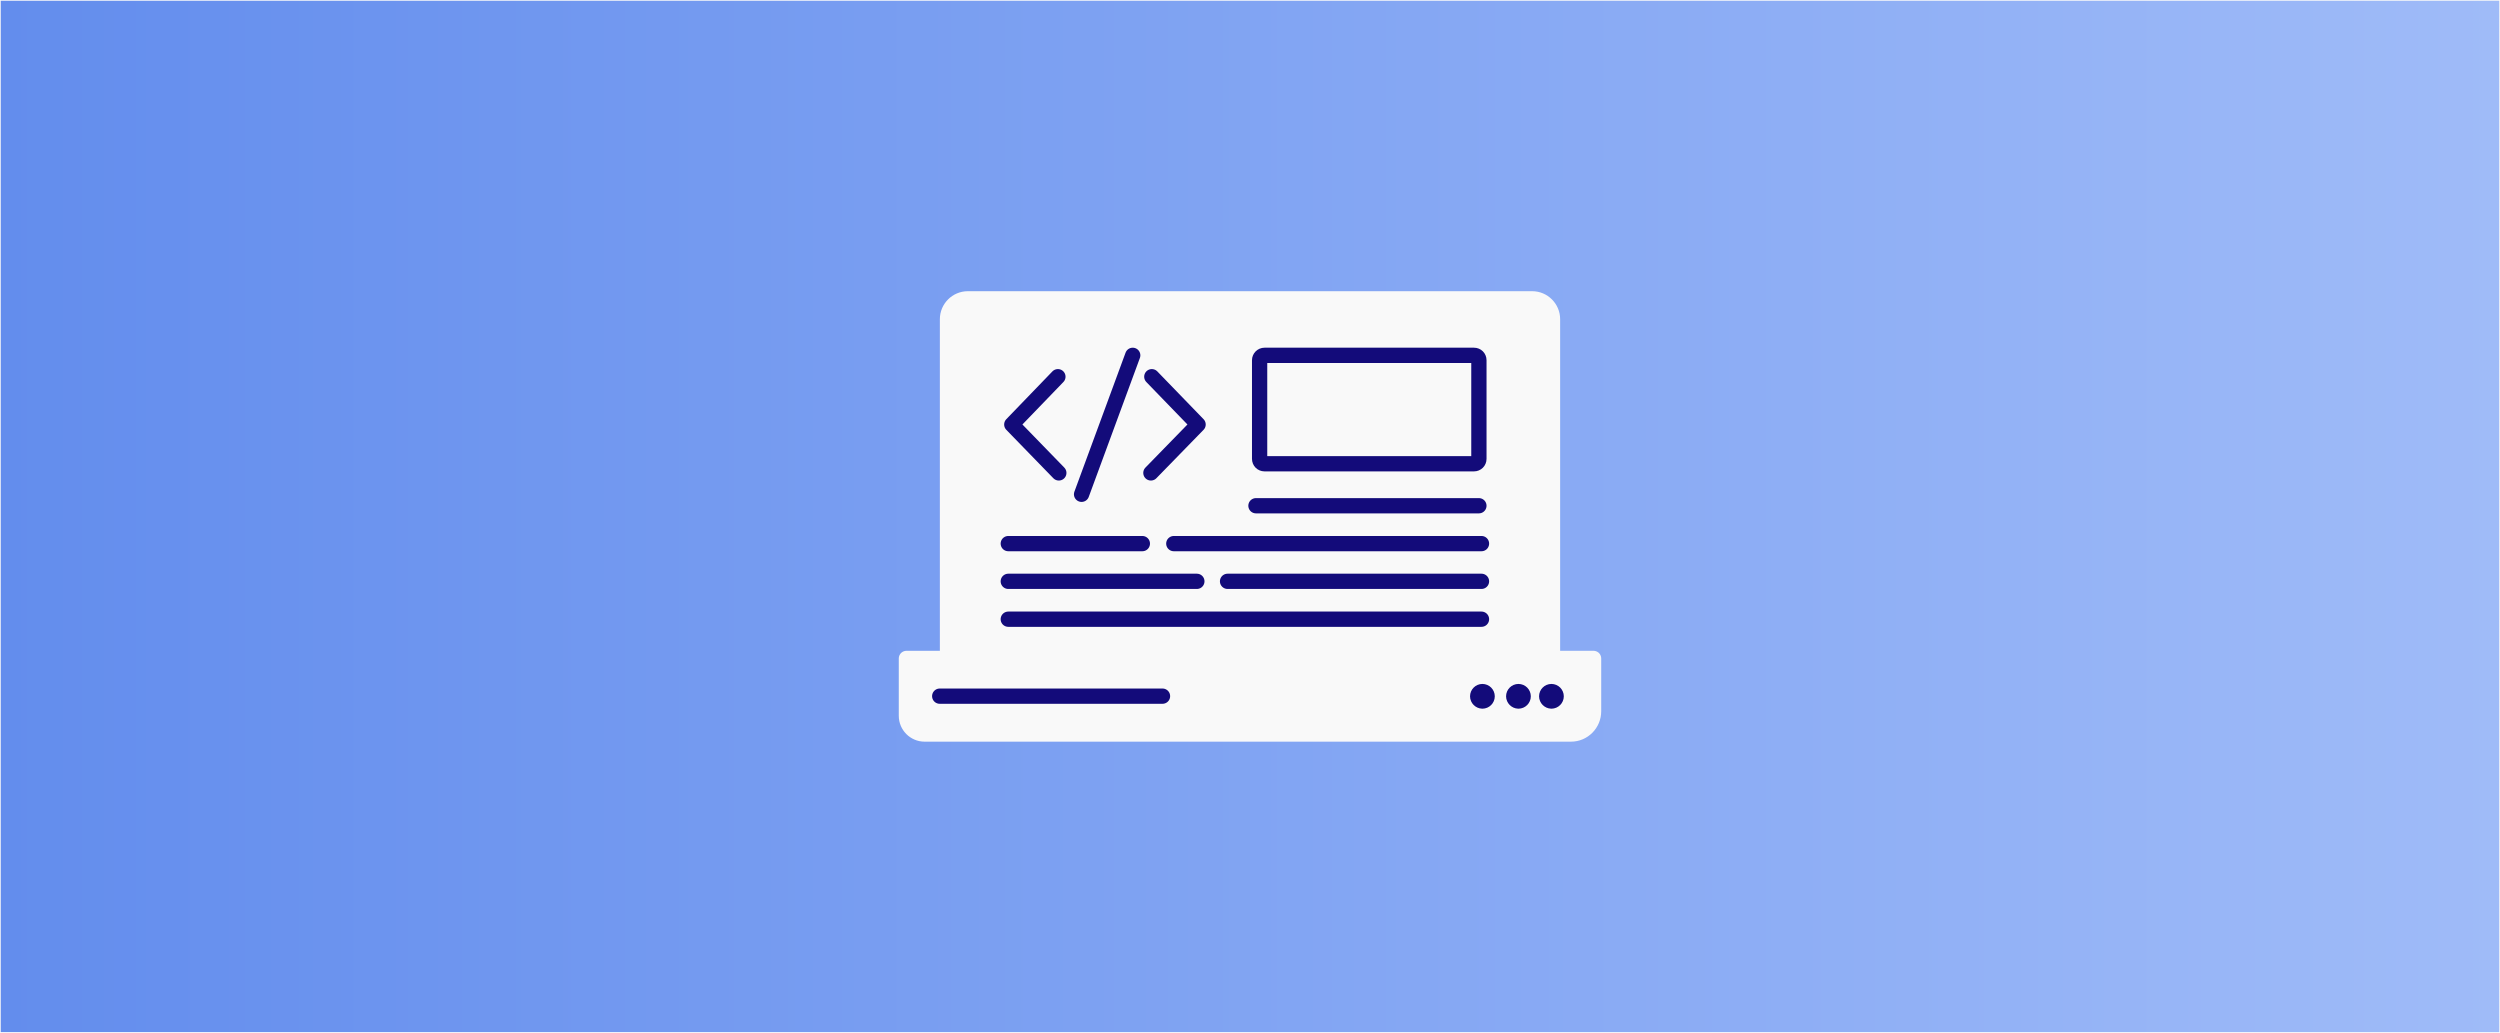
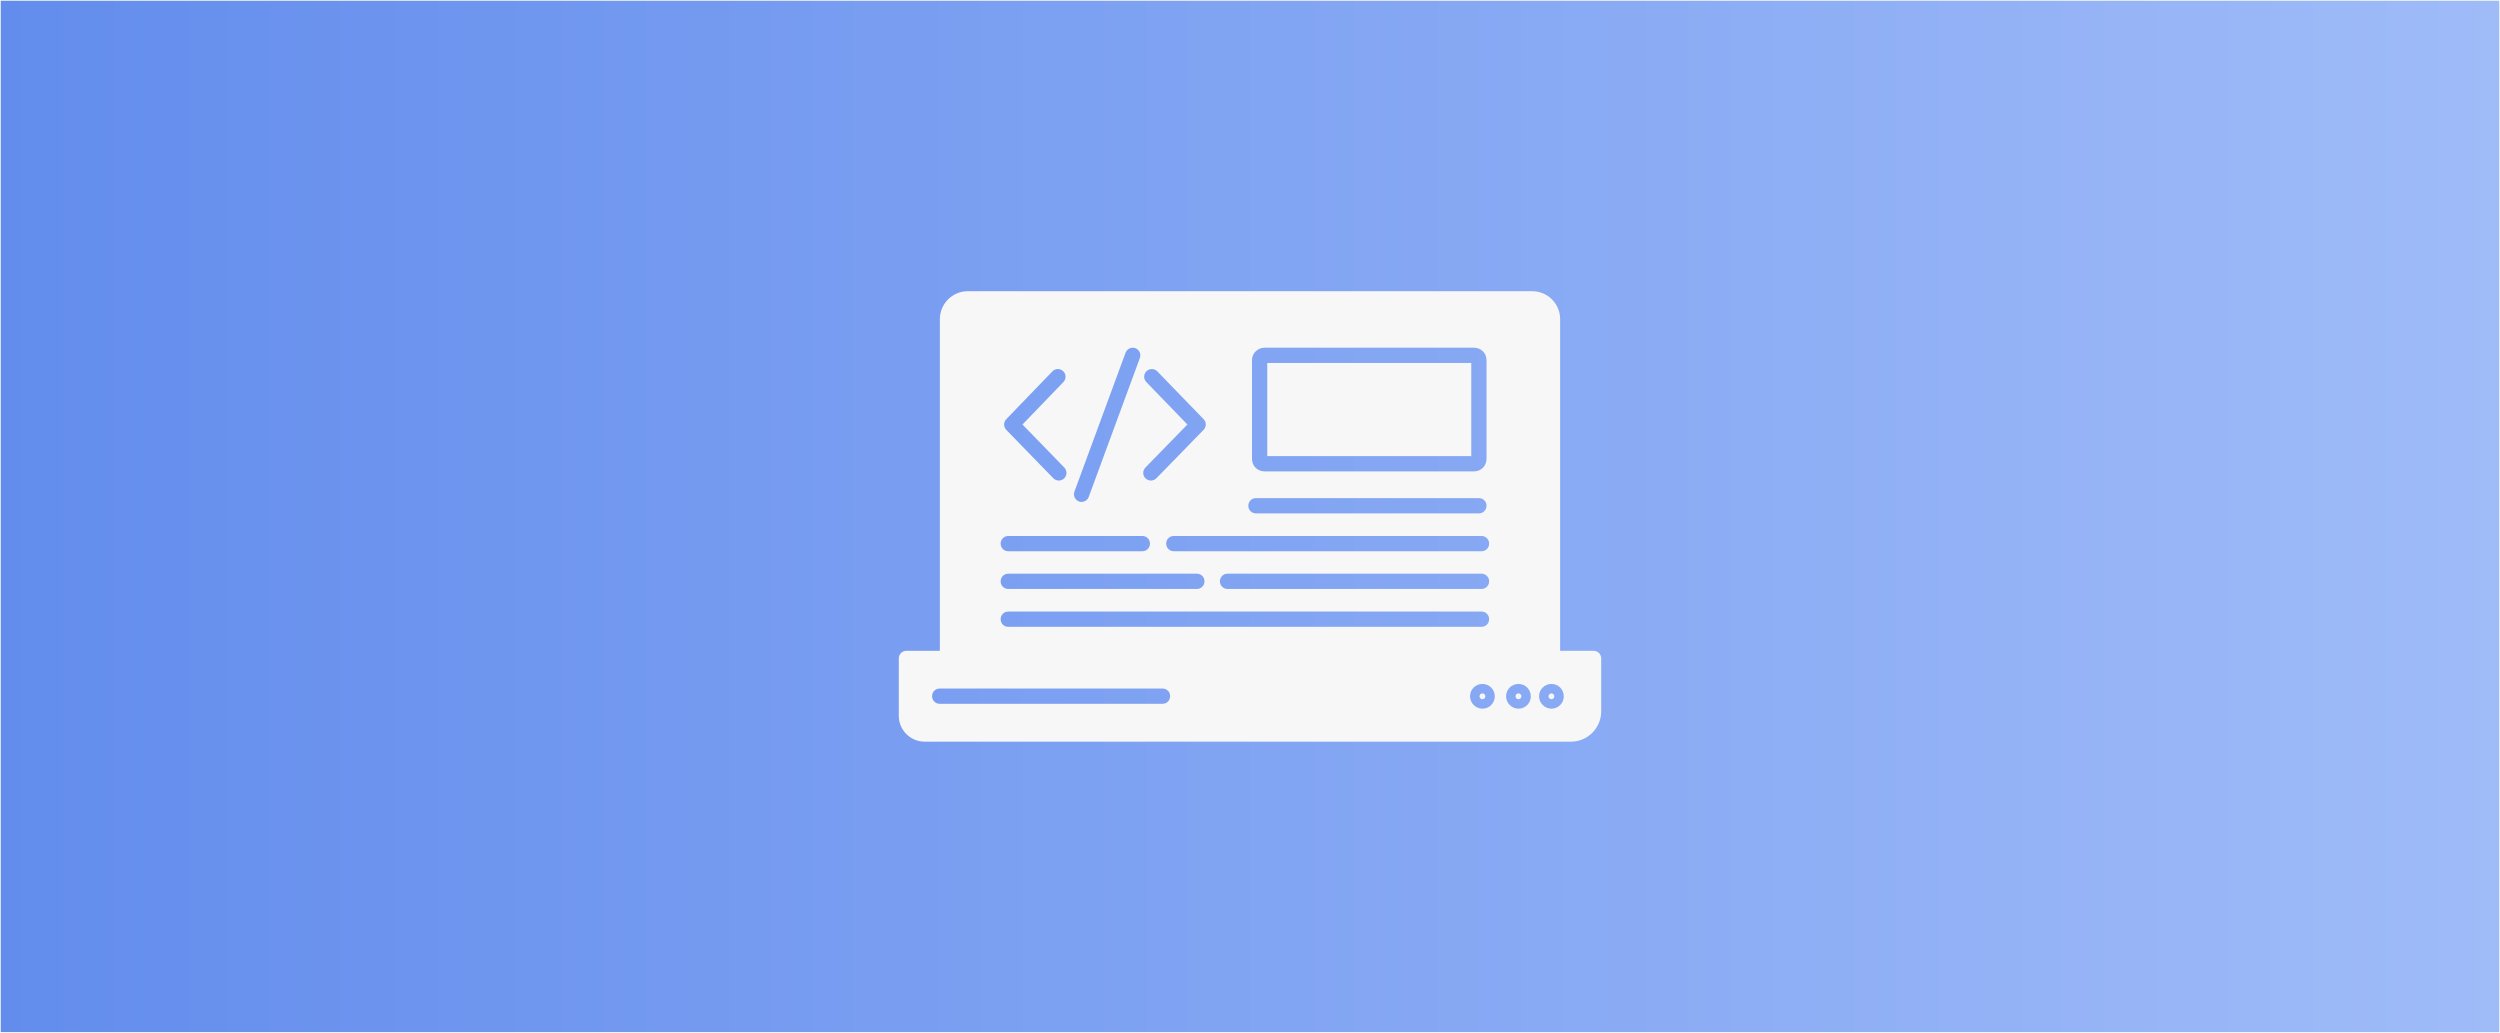
<svg xmlns="http://www.w3.org/2000/svg" version="1.1" id="Layer_1" x="0px" y="0px" viewBox="0 0 1637.2 676.4" style="enable-background:new 0 0 1637.2 676.4;" xml:space="preserve">
  <style type="text/css">
	.st0{fill:url(#SVGID_1_);stroke:#F9F9F9;stroke-miterlimit:10;}
- 	.st1{fill:#F9F9F9;stroke:#F9F9F9;stroke-width:10;stroke-linecap:round;stroke-linejoin:round;stroke-miterlimit:2.613;}
- 	.st2{fill:none;stroke:#130B7A;stroke-width:10;stroke-linecap:round;stroke-linejoin:round;stroke-miterlimit:2.613;}
+ 	.st1{fill:#F7F7F7;}
</style>
-   <g id="Layer_2">
-     <linearGradient id="SVGID_1_" gradientUnits="userSpaceOnUse" x1="0" y1="339.8" x2="1637.2" y2="339.8" gradientTransform="matrix(1 0 0 -1 0 678)">
+   <g>
+     <linearGradient id="SVGID_1_" gradientUnits="userSpaceOnUse" x1="0" y1="452.2" x2="1637.2" y2="452.2" gradientTransform="matrix(1 0 0 1 0 -114)">
      <stop offset="0" style="stop-color:#638DED" />
      <stop offset="1" style="stop-color:#9FBBF8" />
    </linearGradient>
    <rect class="st0" width="1637.2" height="676.4" />
  </g>
  <g id="Layer_1_1_">
    <g>
-       <path class="st1" d="M620.5,431.1h396.2V209c0-7.3-6-13.3-13.3-13.3H633.8c-7.3,0-13.3,6-13.3,13.3V431.1z" />
-       <path class="st2" d="M828.1,232.7h137.2c1.8,0,3.2,1.4,3.2,3.2v64.6c0,1.8-1.4,3.2-3.2,3.2H828.1c-1.8,0-3.2-1.4-3.2-3.2v-64.6    C824.9,234.2,826.3,232.7,828.1,232.7z" />
-       <path class="st1" d="M1028.8,480.7c8.2,0,14.8-6.7,14.8-14.9v-34.6h-450v37.6c0,6.5,5.3,11.9,11.9,11.9H1028.8" />
-       <line class="st2" x1="615.4" y1="455.9" x2="761.3" y2="455.9" />
-       <path class="st2" d="M970.8,459.1c1.7,0,3.1-1.4,3.1-3.1s-1.4-3.1-3.1-3.1s-3.1,1.4-3.1,3.1C967.7,457.6,969.1,459.1,970.8,459.1" />
-       <path class="st2" d="M994.4,459.1c1.7,0,3.1-1.4,3.1-3.1s-1.4-3.1-3.1-3.1c-1.7,0-3.1,1.4-3.1,3.1    C991.3,457.6,992.7,459.1,994.4,459.1" />
-       <path class="st2" d="M1016,459.1c1.7,0,3.1-1.4,3.1-3.1s-1.4-3.1-3.1-3.1c-1.7,0-3.1,1.4-3.1,3.1    C1012.9,457.6,1014.3,459.1,1016,459.1" />
-       <line class="st2" x1="822.5" y1="331.2" x2="968.5" y2="331.2" />
+       <path class="st1" d="M1016.7,436.1H620.5c-2.8,0-5-2.2-5-5V209c0-10.1,8.2-18.3,18.3-18.3h369.6c10.1,0,18.3,8.2,18.3,18.3v222.1    C1021.7,433.9,1019.5,436.1,1016.7,436.1z M625.5,426.1h386.2V209c0-4.6-3.7-8.3-8.3-8.3H633.8c-4.6,0-8.3,3.7-8.3,8.3V426.1z" />
+       <path class="st1" d="M1028.8,485.7H605.5c-9.3,0-16.9-7.6-16.9-16.9v-37.6c0-2.8,2.2-5,5-5h450c2.8,0,5,2.2,5,5v34.6    C1048.6,476.8,1039.7,485.7,1028.8,485.7z M598.6,436.2v32.6c0,3.8,3.1,6.9,6.9,6.9h423.3c5.4,0,9.8-4.4,9.8-9.9v-29.6H598.6z" />
      <g>
-         <line class="st2" x1="970.2" y1="356" x2="768.7" y2="356" />
-         <line class="st2" x1="748.1" y1="356" x2="660.3" y2="356" />
+         <path class="st1" d="M994.4,454.1c-1.1,0-1.9,0.8-1.9,1.9s0.8,1.9,1.9,1.9s1.9-0.8,1.9-1.9C996.3,454.9,995.5,454.1,994.4,454.1z     " />
+         <path class="st1" d="M970.8,454.1c-1.1,0-1.9,0.8-1.9,1.9s0.8,1.9,1.9,1.9s1.9-0.8,1.9-1.9C972.7,454.9,971.9,454.1,970.8,454.1z     " />
+         <circle class="st1" cx="1016" cy="456" r="1.9" />
+         <path class="st1" d="M593.6,431.2v37.6c0,6.5,5.3,11.9,11.9,11.9h423.3c8.2,0,14.8-6.7,14.8-14.9v-34.6H593.6z M761.3,460.9     H615.4c-2.8,0-5-2.2-5-5s2.2-5,5-5h145.9c2.8,0,5,2.2,5,5S764.1,460.9,761.3,460.9z M970.8,464.1c-4.4,0-8.1-3.7-8.1-8.1     c0-4.5,3.6-8.1,8.1-8.1c4.5,0,8.1,3.6,8.1,8.1S975.3,464.1,970.8,464.1z M994.4,464.1c-4.4,0-8.1-3.7-8.1-8.1     c0-4.5,3.6-8.1,8.1-8.1c4.5,0,8.1,3.6,8.1,8.1S998.9,464.1,994.4,464.1z M1016,464.1c-4.4,0-8.1-3.7-8.1-8.1     c0-4.5,3.6-8.1,8.1-8.1s8.1,3.6,8.1,8.1S1020.5,464.1,1016,464.1z" />
      </g>
      <g>
-         <line class="st2" x1="660.3" y1="380.7" x2="783.8" y2="380.7" />
-         <line class="st2" x1="803.9" y1="380.7" x2="970.2" y2="380.7" />
-       </g>
-       <line class="st2" x1="660.3" y1="405.5" x2="970.2" y2="405.5" />
-       <g>
-         <polyline class="st2" points="692.8,246.7 662.6,278 693.4,309.7    " />
-         <polyline class="st2" points="754.3,246.7 784.6,278 753.7,309.7    " />
-         <line class="st2" x1="741.8" y1="232.7" x2="708.3" y2="323.7" />
+         <path class="st1" d="M1003.4,195.7H633.8c-7.3,0-13.3,6-13.3,13.3v222.1h396.2V209C1016.7,201.7,1010.7,195.7,1003.4,195.7z      M819.9,235.9c0-4.5,3.7-8.2,8.2-8.2h137.2c4.6,0,8.2,3.6,8.2,8.2v64.6c0,4.6-3.6,8.2-8.2,8.2H828.1c-4.6,0-8.2-3.6-8.2-8.2     V235.9z M822.5,326.2h146c2.8,0,5,2.2,5,5s-2.2,5-5,5h-146c-2.8,0-5-2.2-5-5S819.7,326.2,822.5,326.2z M750.7,250.2     c-1.9-2-1.9-5.1,0.1-7.1c2-1.9,5.1-1.9,7.1,0.1l30.3,31.3c1.9,1.9,1.9,5,0,7l-30.9,31.7c-1,1-2.3,1.5-3.6,1.5     c-1.3,0-2.5-0.5-3.5-1.4c-2-1.9-2-5.1-0.1-7.1l27.5-28.2L750.7,250.2z M703.6,322l33.5-91c1-2.6,3.8-3.9,6.4-3     c2.6,1,3.9,3.8,3,6.4l-33.5,91c-0.7,2-2.7,3.3-4.7,3.3c-0.6,0-1.2-0.1-1.7-0.3C704,327.4,702.7,324.6,703.6,322z M659,274.5     l30.2-31.3c1.9-2,5.1-2,7.1-0.1c2,1.9,2,5.1,0.1,7.1L669.6,278l27.4,28.2c1.9,2,1.9,5.1-0.1,7.1c-1,0.9-2.2,1.4-3.5,1.4     c-1.3,0-2.6-0.5-3.6-1.5L659,281.5C657.1,279.5,657.1,276.5,659,274.5z M660.3,351h87.8c2.8,0,5,2.2,5,5s-2.2,5-5,5h-87.8     c-2.8,0-5-2.2-5-5S657.5,351,660.3,351z M660.3,375.7h123.5c2.8,0,5,2.2,5,5s-2.2,5-5,5H660.3c-2.8,0-5-2.2-5-5     S657.5,375.7,660.3,375.7z M970.2,410.5H660.3c-2.8,0-5-2.2-5-5s2.2-5,5-5h309.9c2.8,0,5,2.2,5,5S973,410.5,970.2,410.5z      M970.2,385.7H803.9c-2.8,0-5-2.2-5-5s2.2-5,5-5h166.3c2.8,0,5,2.2,5,5S973,385.7,970.2,385.7z M970.2,361H768.7     c-2.8,0-5-2.2-5-5s2.2-5,5-5h201.5c2.8,0,5,2.2,5,5S973,361,970.2,361z" />
+         <rect x="829.9" y="237.7" class="st1" width="133.6" height="61" />
      </g>
    </g>
  </g>
</svg>
